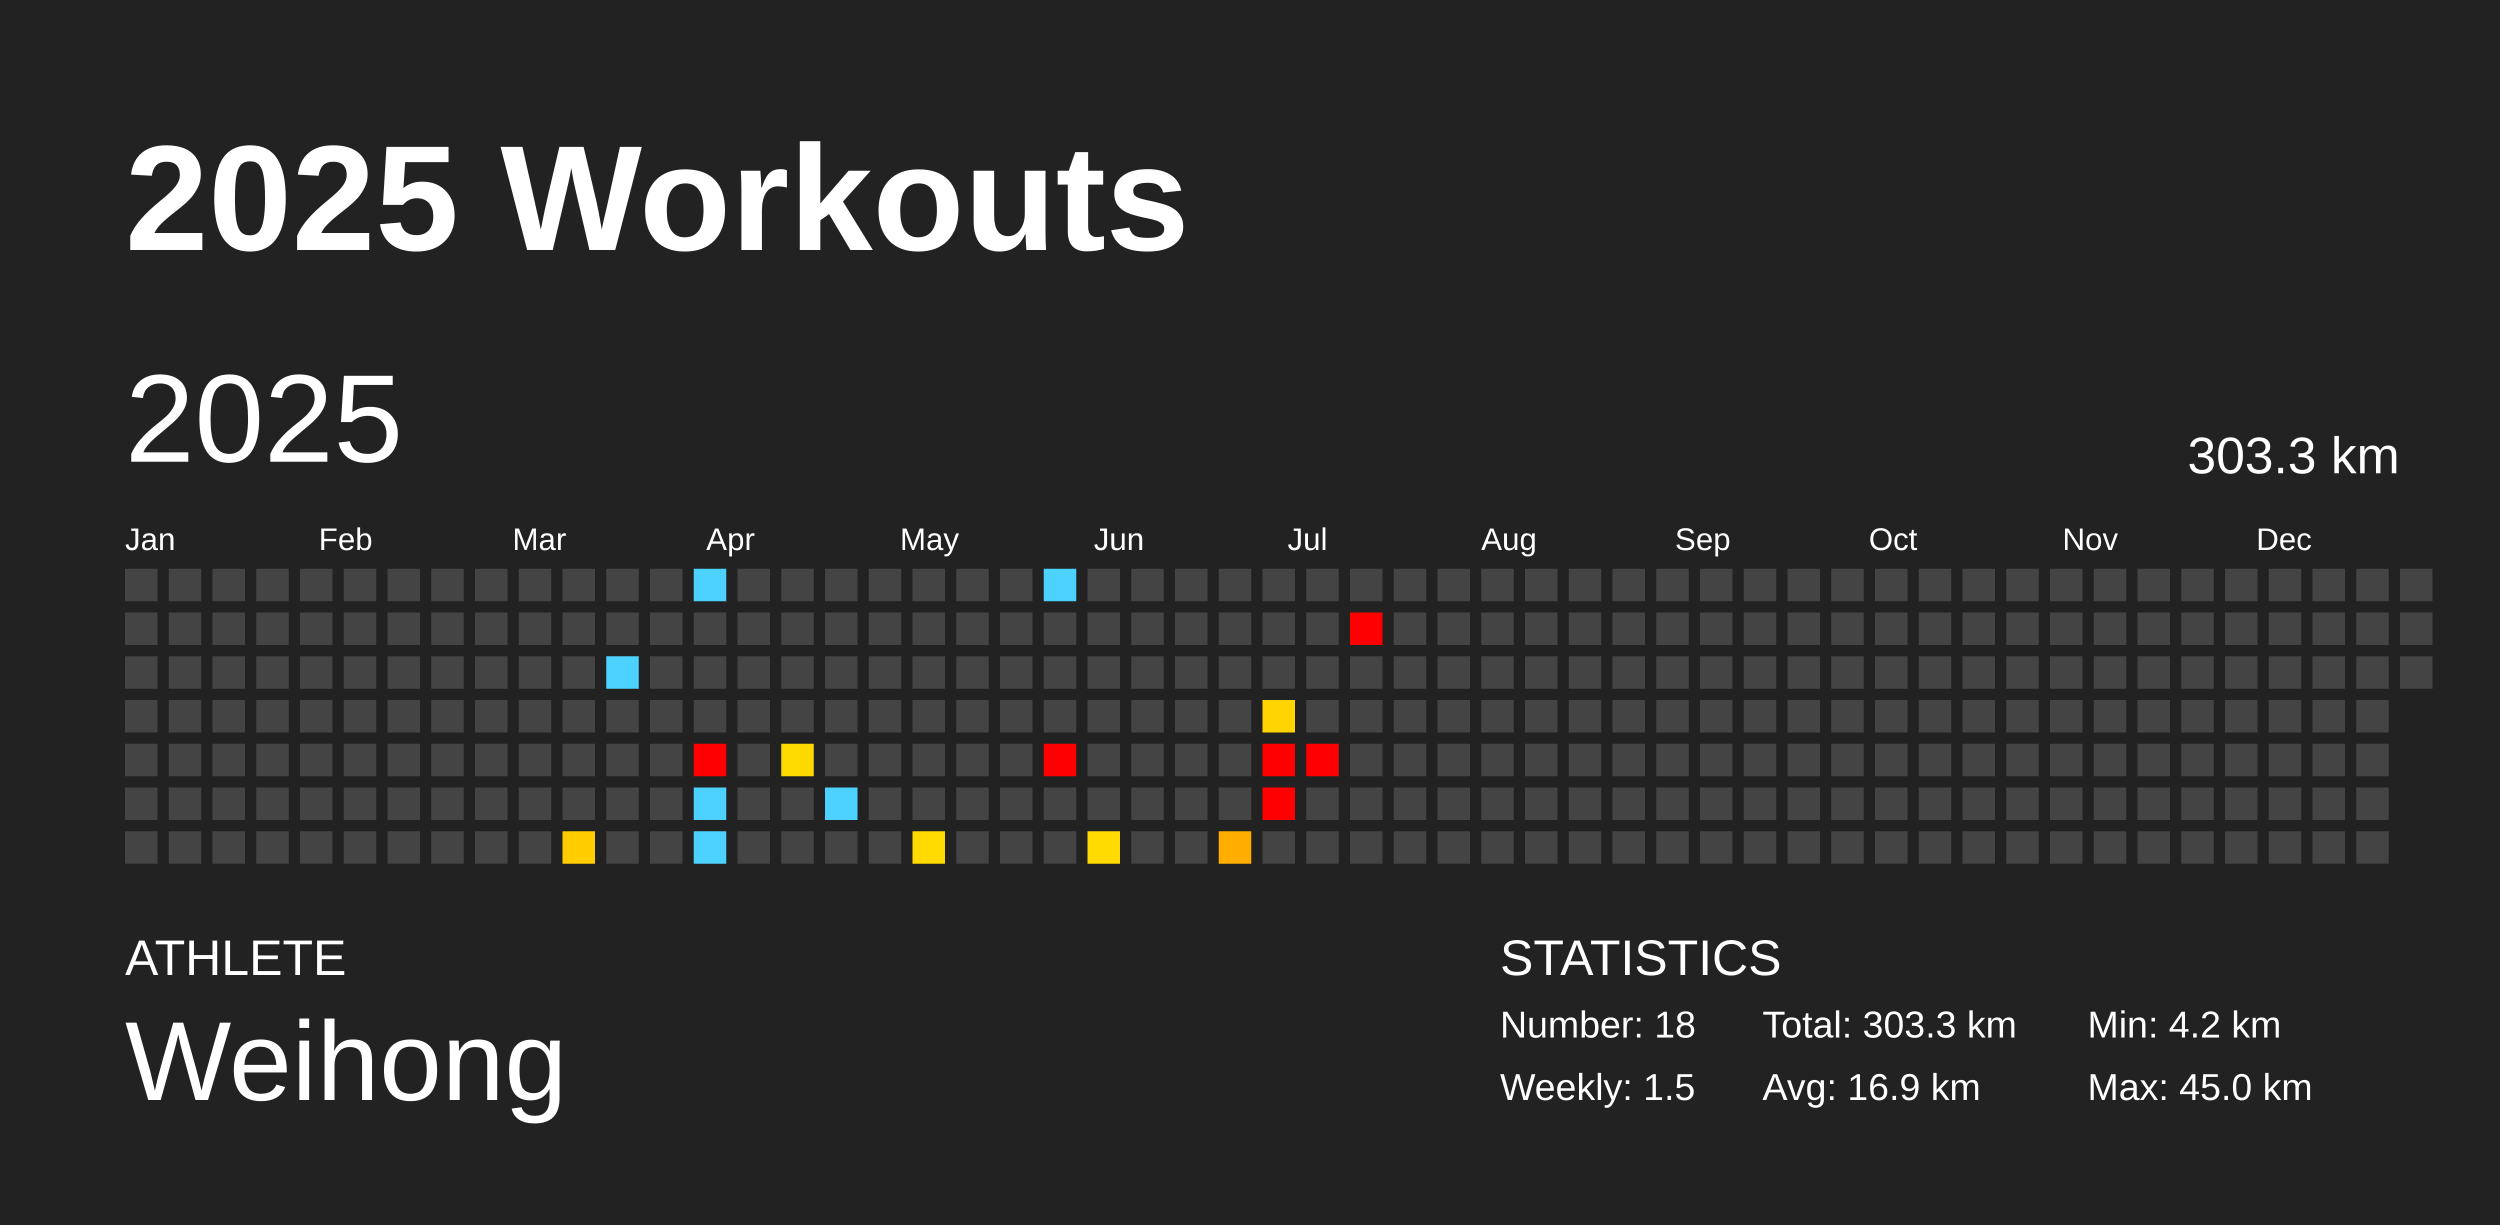
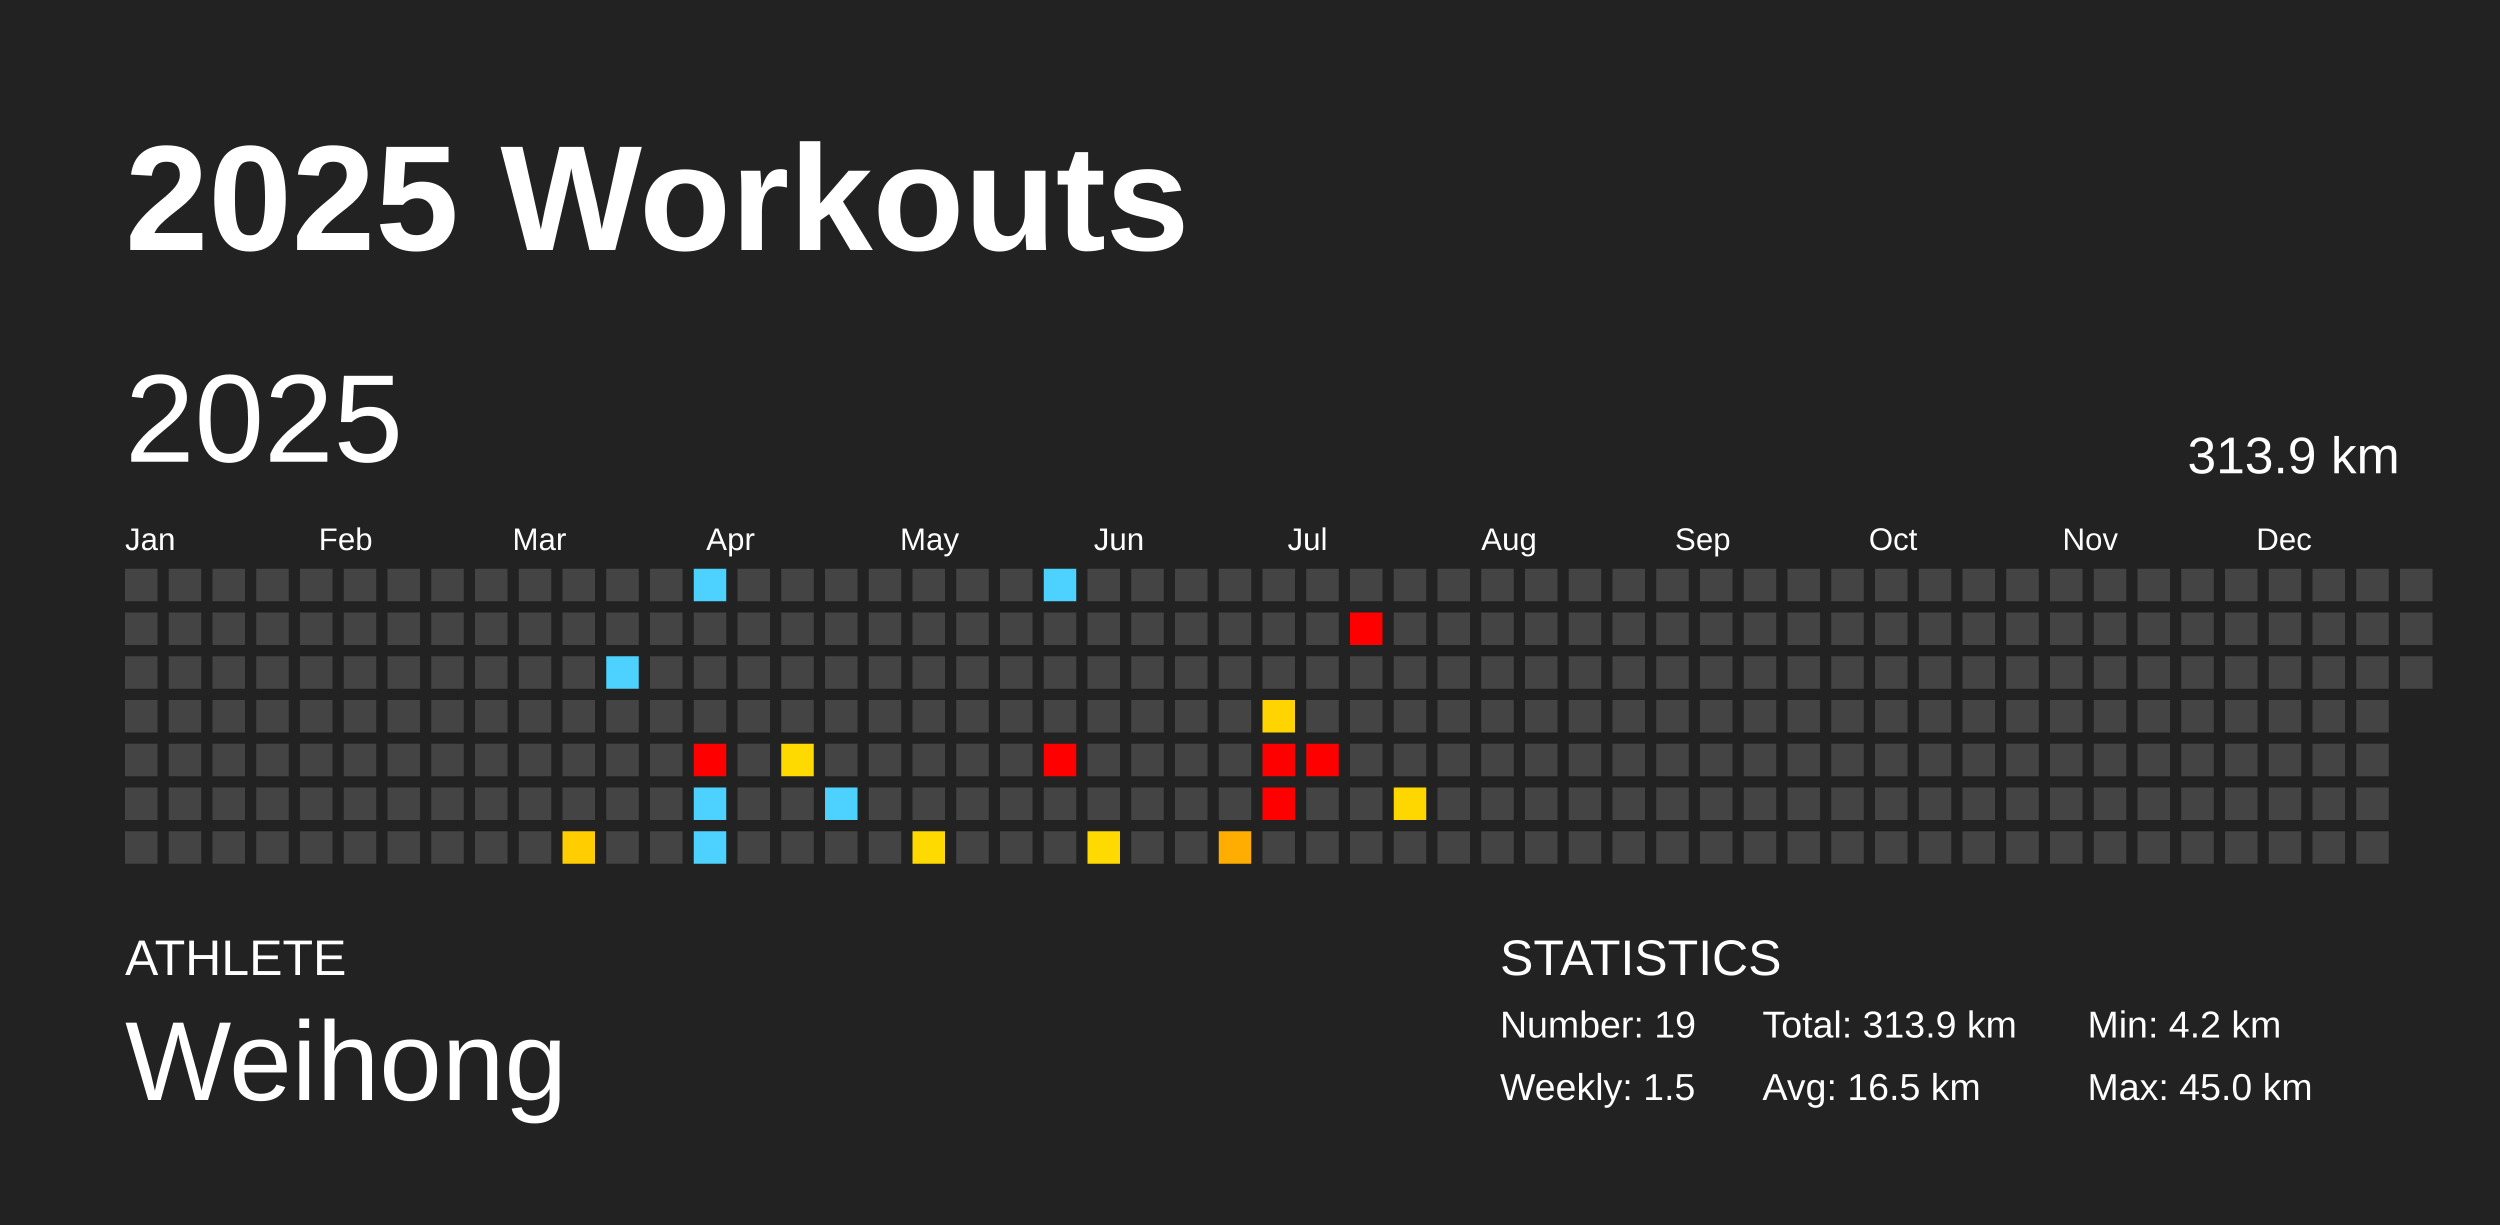
<svg xmlns="http://www.w3.org/2000/svg" baseProfile="full" height="98mm" version="1.1" viewBox="0,0,200,98" width="200mm">
  <defs />
  <rect fill="#222222" height="98" width="200" x="0" y="0" />
  <text fill="#FFFFFF" style="font-size:12px; font-family:Arial; font-weight:bold;" x="10" y="20">2025 Workouts</text>
  <text fill="#FFFFFF" style="font-size:4px; font-family:Arial" x="10" y="78">ATHLETE</text>
  <text fill="#FFFFFF" style="font-size:9px; font-family:Arial" x="10" y="88">Weihong</text>
  <text fill="#FFFFFF" style="font-size:4px; font-family:Arial" x="120" y="78">STATISTICS</text>
-   <text fill="#FFFFFF" style="font-size:3px; font-family:Arial" x="120" y="83">Number: 18</text>
+   <text fill="#FFFFFF" style="font-size:3px; font-family:Arial" x="120" y="83">Number: 19</text>
  <text fill="#FFFFFF" style="font-size:3px; font-family:Arial" x="120" y="88">Weekly: 1.5</text>
-   <text fill="#FFFFFF" style="font-size:3px; font-family:Arial" x="141" y="83">Total: 303.3 km</text>
-   <text fill="#FFFFFF" style="font-size:3px; font-family:Arial" x="141" y="88">Avg: 16.9 km</text>
+   <text fill="#FFFFFF" style="font-size:3px; font-family:Arial" x="141" y="83">Total: 313.9 km</text>
+   <text fill="#FFFFFF" style="font-size:3px; font-family:Arial" x="141" y="88">Avg: 16.5 km</text>
  <text fill="#FFFFFF" style="font-size:3px; font-family:Arial" x="167" y="83">Min: 4.2 km</text>
  <text fill="#FFFFFF" style="font-size:3px; font-family:Arial" x="167" y="88">Max: 45.0 km</text>
  <text dominant-baseline="hanging" fill="#FFFFFF" style="font-size:10.0px; font-family:Arial;" x="10" y="30">2025</text>
-   <text dominant-baseline="hanging" fill="#FFFFFF" style="font-size:4.125px; font-family:Arial;" x="175" y="35">303.3 km</text>
+   <text dominant-baseline="hanging" fill="#FFFFFF" style="font-size:4.125px; font-family:Arial;" x="175" y="35">313.9 km</text>
  <text fill="#FFFFFF" style="font-size:2.5px; font-family:Arial" x="10.0" y="44">Jan</text>
  <text fill="#FFFFFF" style="font-size:2.5px; font-family:Arial" x="25.5" y="44">Feb</text>
  <text fill="#FFFFFF" style="font-size:2.5px; font-family:Arial" x="41.0" y="44">Mar</text>
  <text fill="#FFFFFF" style="font-size:2.5px; font-family:Arial" x="56.5" y="44">Apr</text>
  <text fill="#FFFFFF" style="font-size:2.5px; font-family:Arial" x="72.0" y="44">May</text>
  <text fill="#FFFFFF" style="font-size:2.5px; font-family:Arial" x="87.5" y="44">Jun</text>
  <text fill="#FFFFFF" style="font-size:2.5px; font-family:Arial" x="103.0" y="44">Jul</text>
  <text fill="#FFFFFF" style="font-size:2.5px; font-family:Arial" x="118.5" y="44">Aug</text>
  <text fill="#FFFFFF" style="font-size:2.5px; font-family:Arial" x="134.0" y="44">Sep</text>
  <text fill="#FFFFFF" style="font-size:2.5px; font-family:Arial" x="149.5" y="44">Oct</text>
  <text fill="#FFFFFF" style="font-size:2.5px; font-family:Arial" x="165.0" y="44">Nov</text>
  <text fill="#FFFFFF" style="font-size:2.5px; font-family:Arial" x="180.5" y="44">Dec</text>
  <rect fill="#444444" height="2.6" width="2.6" x="10.0" y="45.5" />
  <rect fill="#444444" height="2.6" width="2.6" x="10.0" y="49.0" />
  <rect fill="#444444" height="2.6" width="2.6" x="10.0" y="52.5" />
  <rect fill="#444444" height="2.6" width="2.6" x="10.0" y="56.0" />
  <rect fill="#444444" height="2.6" width="2.6" x="10.0" y="59.5" />
  <rect fill="#444444" height="2.6" width="2.6" x="10.0" y="63.0" />
  <rect fill="#444444" height="2.6" width="2.6" x="10.0" y="66.5" />
  <rect fill="#444444" height="2.6" width="2.6" x="13.5" y="45.5" />
  <rect fill="#444444" height="2.6" width="2.6" x="13.5" y="49.0" />
  <rect fill="#444444" height="2.6" width="2.6" x="13.5" y="52.5" />
  <rect fill="#444444" height="2.6" width="2.6" x="13.5" y="56.0" />
  <rect fill="#444444" height="2.6" width="2.6" x="13.5" y="59.5" />
  <rect fill="#444444" height="2.6" width="2.6" x="13.5" y="63.0" />
  <rect fill="#444444" height="2.6" width="2.6" x="13.5" y="66.5" />
  <rect fill="#444444" height="2.6" width="2.6" x="17.0" y="45.5" />
  <rect fill="#444444" height="2.6" width="2.6" x="17.0" y="49.0" />
  <rect fill="#444444" height="2.6" width="2.6" x="17.0" y="52.5" />
  <rect fill="#444444" height="2.6" width="2.6" x="17.0" y="56.0" />
  <rect fill="#444444" height="2.6" width="2.6" x="17.0" y="59.5" />
  <rect fill="#444444" height="2.6" width="2.6" x="17.0" y="63.0" />
  <rect fill="#444444" height="2.6" width="2.6" x="17.0" y="66.5" />
  <rect fill="#444444" height="2.6" width="2.6" x="20.5" y="45.5" />
  <rect fill="#444444" height="2.6" width="2.6" x="20.5" y="49.0" />
  <rect fill="#444444" height="2.6" width="2.6" x="20.5" y="52.5" />
  <rect fill="#444444" height="2.6" width="2.6" x="20.5" y="56.0" />
  <rect fill="#444444" height="2.6" width="2.6" x="20.5" y="59.5" />
  <rect fill="#444444" height="2.6" width="2.6" x="20.5" y="63.0" />
  <rect fill="#444444" height="2.6" width="2.6" x="20.5" y="66.5" />
  <rect fill="#444444" height="2.6" width="2.6" x="24.0" y="45.5" />
  <rect fill="#444444" height="2.6" width="2.6" x="24.0" y="49.0" />
  <rect fill="#444444" height="2.6" width="2.6" x="24.0" y="52.5" />
  <rect fill="#444444" height="2.6" width="2.6" x="24.0" y="56.0" />
  <rect fill="#444444" height="2.6" width="2.6" x="24.0" y="59.5" />
  <rect fill="#444444" height="2.6" width="2.6" x="24.0" y="63.0" />
  <rect fill="#444444" height="2.6" width="2.6" x="24.0" y="66.5" />
  <rect fill="#444444" height="2.6" width="2.6" x="27.5" y="45.5" />
  <rect fill="#444444" height="2.6" width="2.6" x="27.5" y="49.0" />
  <rect fill="#444444" height="2.6" width="2.6" x="27.5" y="52.5" />
  <rect fill="#444444" height="2.6" width="2.6" x="27.5" y="56.0" />
  <rect fill="#444444" height="2.6" width="2.6" x="27.5" y="59.5" />
  <rect fill="#444444" height="2.6" width="2.6" x="27.5" y="63.0" />
  <rect fill="#444444" height="2.6" width="2.6" x="27.5" y="66.5" />
  <rect fill="#444444" height="2.6" width="2.6" x="31.0" y="45.5" />
  <rect fill="#444444" height="2.6" width="2.6" x="31.0" y="49.0" />
  <rect fill="#444444" height="2.6" width="2.6" x="31.0" y="52.5" />
  <rect fill="#444444" height="2.6" width="2.6" x="31.0" y="56.0" />
  <rect fill="#444444" height="2.6" width="2.6" x="31.0" y="59.5" />
  <rect fill="#444444" height="2.6" width="2.6" x="31.0" y="63.0" />
  <rect fill="#444444" height="2.6" width="2.6" x="31.0" y="66.5" />
  <rect fill="#444444" height="2.6" width="2.6" x="34.5" y="45.5" />
  <rect fill="#444444" height="2.6" width="2.6" x="34.5" y="49.0" />
  <rect fill="#444444" height="2.6" width="2.6" x="34.5" y="52.5" />
  <rect fill="#444444" height="2.6" width="2.6" x="34.5" y="56.0" />
  <rect fill="#444444" height="2.6" width="2.6" x="34.5" y="59.5" />
  <rect fill="#444444" height="2.6" width="2.6" x="34.5" y="63.0" />
  <rect fill="#444444" height="2.6" width="2.6" x="34.5" y="66.5" />
  <rect fill="#444444" height="2.6" width="2.6" x="38.0" y="45.5" />
  <rect fill="#444444" height="2.6" width="2.6" x="38.0" y="49.0" />
  <rect fill="#444444" height="2.6" width="2.6" x="38.0" y="52.5" />
  <rect fill="#444444" height="2.6" width="2.6" x="38.0" y="56.0" />
  <rect fill="#444444" height="2.6" width="2.6" x="38.0" y="59.5" />
  <rect fill="#444444" height="2.6" width="2.6" x="38.0" y="63.0" />
  <rect fill="#444444" height="2.6" width="2.6" x="38.0" y="66.5" />
  <rect fill="#444444" height="2.6" width="2.6" x="41.5" y="45.5" />
  <rect fill="#444444" height="2.6" width="2.6" x="41.5" y="49.0" />
  <rect fill="#444444" height="2.6" width="2.6" x="41.5" y="52.5" />
  <rect fill="#444444" height="2.6" width="2.6" x="41.5" y="56.0" />
  <rect fill="#444444" height="2.6" width="2.6" x="41.5" y="59.5" />
  <rect fill="#444444" height="2.6" width="2.6" x="41.5" y="63.0" />
  <rect fill="#444444" height="2.6" width="2.6" x="41.5" y="66.5" />
  <rect fill="#444444" height="2.6" width="2.6" x="45.0" y="45.5" />
  <rect fill="#444444" height="2.6" width="2.6" x="45.0" y="49.0" />
  <rect fill="#444444" height="2.6" width="2.6" x="45.0" y="52.5" />
  <rect fill="#444444" height="2.6" width="2.6" x="45.0" y="56.0" />
  <rect fill="#444444" height="2.6" width="2.6" x="45.0" y="59.5" />
  <rect fill="#444444" height="2.6" width="2.6" x="45.0" y="63.0" />
  <rect fill="#ffcd00" height="2.6" width="2.6" x="45.0" y="66.5" />
  <rect fill="#444444" height="2.6" width="2.6" x="48.5" y="45.5" />
  <rect fill="#444444" height="2.6" width="2.6" x="48.5" y="49.0" />
  <rect fill="#4dd2ff" height="2.6" width="2.6" x="48.5" y="52.5" />
  <rect fill="#444444" height="2.6" width="2.6" x="48.5" y="56.0" />
  <rect fill="#444444" height="2.6" width="2.6" x="48.5" y="59.5" />
  <rect fill="#444444" height="2.6" width="2.6" x="48.5" y="63.0" />
  <rect fill="#444444" height="2.6" width="2.6" x="48.5" y="66.5" />
  <rect fill="#444444" height="2.6" width="2.6" x="52.0" y="45.5" />
  <rect fill="#444444" height="2.6" width="2.6" x="52.0" y="49.0" />
  <rect fill="#444444" height="2.6" width="2.6" x="52.0" y="52.5" />
  <rect fill="#444444" height="2.6" width="2.6" x="52.0" y="56.0" />
  <rect fill="#444444" height="2.6" width="2.6" x="52.0" y="59.5" />
  <rect fill="#444444" height="2.6" width="2.6" x="52.0" y="63.0" />
  <rect fill="#444444" height="2.6" width="2.6" x="52.0" y="66.5" />
  <rect fill="#4dd2ff" height="2.6" width="2.6" x="55.5" y="45.5" />
  <rect fill="#444444" height="2.6" width="2.6" x="55.5" y="49.0" />
  <rect fill="#444444" height="2.6" width="2.6" x="55.5" y="52.5" />
  <rect fill="#444444" height="2.6" width="2.6" x="55.5" y="56.0" />
  <rect fill="red" height="2.6" width="2.6" x="55.5" y="59.5" />
  <rect fill="#4dd2ff" height="2.6" width="2.6" x="55.5" y="63.0" />
  <rect fill="#4dd2ff" height="2.6" width="2.6" x="55.5" y="66.5" />
  <rect fill="#444444" height="2.6" width="2.6" x="59.0" y="45.5" />
  <rect fill="#444444" height="2.6" width="2.6" x="59.0" y="49.0" />
  <rect fill="#444444" height="2.6" width="2.6" x="59.0" y="52.5" />
  <rect fill="#444444" height="2.6" width="2.6" x="59.0" y="56.0" />
  <rect fill="#444444" height="2.6" width="2.6" x="59.0" y="59.5" />
  <rect fill="#444444" height="2.6" width="2.6" x="59.0" y="63.0" />
  <rect fill="#444444" height="2.6" width="2.6" x="59.0" y="66.5" />
  <rect fill="#444444" height="2.6" width="2.6" x="62.5" y="45.5" />
  <rect fill="#444444" height="2.6" width="2.6" x="62.5" y="49.0" />
  <rect fill="#444444" height="2.6" width="2.6" x="62.5" y="52.5" />
  <rect fill="#444444" height="2.6" width="2.6" x="62.5" y="56.0" />
  <rect fill="#ffda00" height="2.6" width="2.6" x="62.5" y="59.5" />
  <rect fill="#444444" height="2.6" width="2.6" x="62.5" y="63.0" />
  <rect fill="#444444" height="2.6" width="2.6" x="62.5" y="66.5" />
  <rect fill="#444444" height="2.6" width="2.6" x="66.0" y="45.5" />
  <rect fill="#444444" height="2.6" width="2.6" x="66.0" y="49.0" />
  <rect fill="#444444" height="2.6" width="2.6" x="66.0" y="52.5" />
  <rect fill="#444444" height="2.6" width="2.6" x="66.0" y="56.0" />
  <rect fill="#444444" height="2.6" width="2.6" x="66.0" y="59.5" />
  <rect fill="#4dd2ff" height="2.6" width="2.6" x="66.0" y="63.0" />
  <rect fill="#444444" height="2.6" width="2.6" x="66.0" y="66.5" />
  <rect fill="#444444" height="2.6" width="2.6" x="69.5" y="45.5" />
  <rect fill="#444444" height="2.6" width="2.6" x="69.5" y="49.0" />
  <rect fill="#444444" height="2.6" width="2.6" x="69.5" y="52.5" />
  <rect fill="#444444" height="2.6" width="2.6" x="69.5" y="56.0" />
  <rect fill="#444444" height="2.6" width="2.6" x="69.5" y="59.5" />
  <rect fill="#444444" height="2.6" width="2.6" x="69.5" y="63.0" />
  <rect fill="#444444" height="2.6" width="2.6" x="69.5" y="66.5" />
  <rect fill="#444444" height="2.6" width="2.6" x="73.0" y="45.5" />
  <rect fill="#444444" height="2.6" width="2.6" x="73.0" y="49.0" />
  <rect fill="#444444" height="2.6" width="2.6" x="73.0" y="52.5" />
  <rect fill="#444444" height="2.6" width="2.6" x="73.0" y="56.0" />
  <rect fill="#444444" height="2.6" width="2.6" x="73.0" y="59.5" />
  <rect fill="#444444" height="2.6" width="2.6" x="73.0" y="63.0" />
  <rect fill="#ffda00" height="2.6" width="2.6" x="73.0" y="66.5" />
  <rect fill="#444444" height="2.6" width="2.6" x="76.5" y="45.5" />
  <rect fill="#444444" height="2.6" width="2.6" x="76.5" y="49.0" />
  <rect fill="#444444" height="2.6" width="2.6" x="76.5" y="52.5" />
  <rect fill="#444444" height="2.6" width="2.6" x="76.5" y="56.0" />
  <rect fill="#444444" height="2.6" width="2.6" x="76.5" y="59.5" />
  <rect fill="#444444" height="2.6" width="2.6" x="76.5" y="63.0" />
  <rect fill="#444444" height="2.6" width="2.6" x="76.5" y="66.5" />
  <rect fill="#444444" height="2.6" width="2.6" x="80.0" y="45.5" />
  <rect fill="#444444" height="2.6" width="2.6" x="80.0" y="49.0" />
  <rect fill="#444444" height="2.6" width="2.6" x="80.0" y="52.5" />
  <rect fill="#444444" height="2.6" width="2.6" x="80.0" y="56.0" />
  <rect fill="#444444" height="2.6" width="2.6" x="80.0" y="59.5" />
  <rect fill="#444444" height="2.6" width="2.6" x="80.0" y="63.0" />
  <rect fill="#444444" height="2.6" width="2.6" x="80.0" y="66.5" />
  <rect fill="#4dd2ff" height="2.6" width="2.6" x="83.5" y="45.5" />
  <rect fill="#444444" height="2.6" width="2.6" x="83.5" y="49.0" />
  <rect fill="#444444" height="2.6" width="2.6" x="83.5" y="52.5" />
  <rect fill="#444444" height="2.6" width="2.6" x="83.5" y="56.0" />
  <rect fill="red" height="2.6" width="2.6" x="83.5" y="59.5" />
  <rect fill="#444444" height="2.6" width="2.6" x="83.5" y="63.0" />
  <rect fill="#444444" height="2.6" width="2.6" x="83.5" y="66.5" />
  <rect fill="#444444" height="2.6" width="2.6" x="87.0" y="45.5" />
  <rect fill="#444444" height="2.6" width="2.6" x="87.0" y="49.0" />
  <rect fill="#444444" height="2.6" width="2.6" x="87.0" y="52.5" />
  <rect fill="#444444" height="2.6" width="2.6" x="87.0" y="56.0" />
  <rect fill="#444444" height="2.6" width="2.6" x="87.0" y="59.5" />
  <rect fill="#444444" height="2.6" width="2.6" x="87.0" y="63.0" />
  <rect fill="#ffda00" height="2.6" width="2.6" x="87.0" y="66.5" />
  <rect fill="#444444" height="2.6" width="2.6" x="90.5" y="45.5" />
  <rect fill="#444444" height="2.6" width="2.6" x="90.5" y="49.0" />
  <rect fill="#444444" height="2.6" width="2.6" x="90.5" y="52.5" />
  <rect fill="#444444" height="2.6" width="2.6" x="90.5" y="56.0" />
  <rect fill="#444444" height="2.6" width="2.6" x="90.5" y="59.5" />
  <rect fill="#444444" height="2.6" width="2.6" x="90.5" y="63.0" />
  <rect fill="#444444" height="2.6" width="2.6" x="90.5" y="66.5" />
  <rect fill="#444444" height="2.6" width="2.6" x="94.0" y="45.5" />
  <rect fill="#444444" height="2.6" width="2.6" x="94.0" y="49.0" />
  <rect fill="#444444" height="2.6" width="2.6" x="94.0" y="52.5" />
  <rect fill="#444444" height="2.6" width="2.6" x="94.0" y="56.0" />
  <rect fill="#444444" height="2.6" width="2.6" x="94.0" y="59.5" />
  <rect fill="#444444" height="2.6" width="2.6" x="94.0" y="63.0" />
  <rect fill="#444444" height="2.6" width="2.6" x="94.0" y="66.5" />
  <rect fill="#444444" height="2.6" width="2.6" x="97.5" y="45.5" />
  <rect fill="#444444" height="2.6" width="2.6" x="97.5" y="49.0" />
  <rect fill="#444444" height="2.6" width="2.6" x="97.5" y="52.5" />
  <rect fill="#444444" height="2.6" width="2.6" x="97.5" y="56.0" />
  <rect fill="#444444" height="2.6" width="2.6" x="97.5" y="59.5" />
  <rect fill="#444444" height="2.6" width="2.6" x="97.5" y="63.0" />
  <rect fill="#ffae00" height="2.6" width="2.6" x="97.5" y="66.5" />
  <rect fill="#444444" height="2.6" width="2.6" x="101.0" y="45.5" />
  <rect fill="#444444" height="2.6" width="2.6" x="101.0" y="49.0" />
  <rect fill="#444444" height="2.6" width="2.6" x="101.0" y="52.5" />
  <rect fill="#ffd400" height="2.6" width="2.6" x="101.0" y="56.0" />
  <rect fill="red" height="2.6" width="2.6" x="101.0" y="59.5" />
  <rect fill="red" height="2.6" width="2.6" x="101.0" y="63.0" />
  <rect fill="#444444" height="2.6" width="2.6" x="101.0" y="66.5" />
  <rect fill="#444444" height="2.6" width="2.6" x="104.5" y="45.5" />
  <rect fill="#444444" height="2.6" width="2.6" x="104.5" y="49.0" />
  <rect fill="#444444" height="2.6" width="2.6" x="104.5" y="52.5" />
  <rect fill="#444444" height="2.6" width="2.6" x="104.5" y="56.0" />
  <rect fill="red" height="2.6" width="2.6" x="104.5" y="59.5" />
  <rect fill="#444444" height="2.6" width="2.6" x="104.5" y="63.0" />
  <rect fill="#444444" height="2.6" width="2.6" x="104.5" y="66.5" />
  <rect fill="#444444" height="2.6" width="2.6" x="108.0" y="45.5" />
  <rect fill="red" height="2.6" width="2.6" x="108.0" y="49.0" />
  <rect fill="#444444" height="2.6" width="2.6" x="108.0" y="52.5" />
  <rect fill="#444444" height="2.6" width="2.6" x="108.0" y="56.0" />
  <rect fill="#444444" height="2.6" width="2.6" x="108.0" y="59.5" />
  <rect fill="#444444" height="2.6" width="2.6" x="108.0" y="63.0" />
  <rect fill="#444444" height="2.6" width="2.6" x="108.0" y="66.5" />
  <rect fill="#444444" height="2.6" width="2.6" x="111.5" y="45.5" />
  <rect fill="#444444" height="2.6" width="2.6" x="111.5" y="49.0" />
  <rect fill="#444444" height="2.6" width="2.6" x="111.5" y="52.5" />
  <rect fill="#444444" height="2.6" width="2.6" x="111.5" y="56.0" />
  <rect fill="#444444" height="2.6" width="2.6" x="111.5" y="59.5" />
-   <rect fill="#444444" height="2.6" width="2.6" x="111.5" y="63.0" />
+   <rect fill="#ffd700" height="2.6" width="2.6" x="111.5" y="63.0" />
  <rect fill="#444444" height="2.6" width="2.6" x="111.5" y="66.5" />
  <rect fill="#444444" height="2.6" width="2.6" x="115.0" y="45.5" />
  <rect fill="#444444" height="2.6" width="2.6" x="115.0" y="49.0" />
  <rect fill="#444444" height="2.6" width="2.6" x="115.0" y="52.5" />
  <rect fill="#444444" height="2.6" width="2.6" x="115.0" y="56.0" />
  <rect fill="#444444" height="2.6" width="2.6" x="115.0" y="59.5" />
  <rect fill="#444444" height="2.6" width="2.6" x="115.0" y="63.0" />
  <rect fill="#444444" height="2.6" width="2.6" x="115.0" y="66.5" />
  <rect fill="#444444" height="2.6" width="2.6" x="118.5" y="45.5" />
  <rect fill="#444444" height="2.6" width="2.6" x="118.5" y="49.0" />
  <rect fill="#444444" height="2.6" width="2.6" x="118.5" y="52.5" />
  <rect fill="#444444" height="2.6" width="2.6" x="118.5" y="56.0" />
  <rect fill="#444444" height="2.6" width="2.6" x="118.5" y="59.5" />
  <rect fill="#444444" height="2.6" width="2.6" x="118.5" y="63.0" />
  <rect fill="#444444" height="2.6" width="2.6" x="118.5" y="66.5" />
  <rect fill="#444444" height="2.6" width="2.6" x="122.0" y="45.5" />
  <rect fill="#444444" height="2.6" width="2.6" x="122.0" y="49.0" />
  <rect fill="#444444" height="2.6" width="2.6" x="122.0" y="52.5" />
  <rect fill="#444444" height="2.6" width="2.6" x="122.0" y="56.0" />
  <rect fill="#444444" height="2.6" width="2.6" x="122.0" y="59.5" />
  <rect fill="#444444" height="2.6" width="2.6" x="122.0" y="63.0" />
  <rect fill="#444444" height="2.6" width="2.6" x="122.0" y="66.5" />
  <rect fill="#444444" height="2.6" width="2.6" x="125.5" y="45.5" />
  <rect fill="#444444" height="2.6" width="2.6" x="125.5" y="49.0" />
  <rect fill="#444444" height="2.6" width="2.6" x="125.5" y="52.5" />
  <rect fill="#444444" height="2.6" width="2.6" x="125.5" y="56.0" />
  <rect fill="#444444" height="2.6" width="2.6" x="125.5" y="59.5" />
  <rect fill="#444444" height="2.6" width="2.6" x="125.5" y="63.0" />
  <rect fill="#444444" height="2.6" width="2.6" x="125.5" y="66.5" />
  <rect fill="#444444" height="2.6" width="2.6" x="129.0" y="45.5" />
  <rect fill="#444444" height="2.6" width="2.6" x="129.0" y="49.0" />
  <rect fill="#444444" height="2.6" width="2.6" x="129.0" y="52.5" />
  <rect fill="#444444" height="2.6" width="2.6" x="129.0" y="56.0" />
  <rect fill="#444444" height="2.6" width="2.6" x="129.0" y="59.5" />
  <rect fill="#444444" height="2.6" width="2.6" x="129.0" y="63.0" />
  <rect fill="#444444" height="2.6" width="2.6" x="129.0" y="66.5" />
  <rect fill="#444444" height="2.6" width="2.6" x="132.5" y="45.5" />
  <rect fill="#444444" height="2.6" width="2.6" x="132.5" y="49.0" />
  <rect fill="#444444" height="2.6" width="2.6" x="132.5" y="52.5" />
  <rect fill="#444444" height="2.6" width="2.6" x="132.5" y="56.0" />
  <rect fill="#444444" height="2.6" width="2.6" x="132.5" y="59.5" />
  <rect fill="#444444" height="2.6" width="2.6" x="132.5" y="63.0" />
  <rect fill="#444444" height="2.6" width="2.6" x="132.5" y="66.5" />
  <rect fill="#444444" height="2.6" width="2.6" x="136.0" y="45.5" />
  <rect fill="#444444" height="2.6" width="2.6" x="136.0" y="49.0" />
  <rect fill="#444444" height="2.6" width="2.6" x="136.0" y="52.5" />
  <rect fill="#444444" height="2.6" width="2.6" x="136.0" y="56.0" />
  <rect fill="#444444" height="2.6" width="2.6" x="136.0" y="59.5" />
  <rect fill="#444444" height="2.6" width="2.6" x="136.0" y="63.0" />
  <rect fill="#444444" height="2.6" width="2.6" x="136.0" y="66.5" />
  <rect fill="#444444" height="2.6" width="2.6" x="139.5" y="45.5" />
  <rect fill="#444444" height="2.6" width="2.6" x="139.5" y="49.0" />
  <rect fill="#444444" height="2.6" width="2.6" x="139.5" y="52.5" />
  <rect fill="#444444" height="2.6" width="2.6" x="139.5" y="56.0" />
  <rect fill="#444444" height="2.6" width="2.6" x="139.5" y="59.5" />
  <rect fill="#444444" height="2.6" width="2.6" x="139.5" y="63.0" />
  <rect fill="#444444" height="2.6" width="2.6" x="139.5" y="66.5" />
  <rect fill="#444444" height="2.6" width="2.6" x="143.0" y="45.5" />
  <rect fill="#444444" height="2.6" width="2.6" x="143.0" y="49.0" />
  <rect fill="#444444" height="2.6" width="2.6" x="143.0" y="52.5" />
  <rect fill="#444444" height="2.6" width="2.6" x="143.0" y="56.0" />
  <rect fill="#444444" height="2.6" width="2.6" x="143.0" y="59.5" />
  <rect fill="#444444" height="2.6" width="2.6" x="143.0" y="63.0" />
  <rect fill="#444444" height="2.6" width="2.6" x="143.0" y="66.5" />
  <rect fill="#444444" height="2.6" width="2.6" x="146.5" y="45.5" />
  <rect fill="#444444" height="2.6" width="2.6" x="146.5" y="49.0" />
  <rect fill="#444444" height="2.6" width="2.6" x="146.5" y="52.5" />
  <rect fill="#444444" height="2.6" width="2.6" x="146.5" y="56.0" />
  <rect fill="#444444" height="2.6" width="2.6" x="146.5" y="59.5" />
  <rect fill="#444444" height="2.6" width="2.6" x="146.5" y="63.0" />
  <rect fill="#444444" height="2.6" width="2.6" x="146.5" y="66.5" />
  <rect fill="#444444" height="2.6" width="2.6" x="150.0" y="45.5" />
  <rect fill="#444444" height="2.6" width="2.6" x="150.0" y="49.0" />
  <rect fill="#444444" height="2.6" width="2.6" x="150.0" y="52.5" />
  <rect fill="#444444" height="2.6" width="2.6" x="150.0" y="56.0" />
  <rect fill="#444444" height="2.6" width="2.6" x="150.0" y="59.5" />
  <rect fill="#444444" height="2.6" width="2.6" x="150.0" y="63.0" />
  <rect fill="#444444" height="2.6" width="2.6" x="150.0" y="66.5" />
  <rect fill="#444444" height="2.6" width="2.6" x="153.5" y="45.5" />
  <rect fill="#444444" height="2.6" width="2.6" x="153.5" y="49.0" />
  <rect fill="#444444" height="2.6" width="2.6" x="153.5" y="52.5" />
  <rect fill="#444444" height="2.6" width="2.6" x="153.5" y="56.0" />
  <rect fill="#444444" height="2.6" width="2.6" x="153.5" y="59.5" />
  <rect fill="#444444" height="2.6" width="2.6" x="153.5" y="63.0" />
  <rect fill="#444444" height="2.6" width="2.6" x="153.5" y="66.5" />
  <rect fill="#444444" height="2.6" width="2.6" x="157.0" y="45.5" />
  <rect fill="#444444" height="2.6" width="2.6" x="157.0" y="49.0" />
  <rect fill="#444444" height="2.6" width="2.6" x="157.0" y="52.5" />
  <rect fill="#444444" height="2.6" width="2.6" x="157.0" y="56.0" />
  <rect fill="#444444" height="2.6" width="2.6" x="157.0" y="59.5" />
  <rect fill="#444444" height="2.6" width="2.6" x="157.0" y="63.0" />
  <rect fill="#444444" height="2.6" width="2.6" x="157.0" y="66.5" />
  <rect fill="#444444" height="2.6" width="2.6" x="160.5" y="45.5" />
  <rect fill="#444444" height="2.6" width="2.6" x="160.5" y="49.0" />
  <rect fill="#444444" height="2.6" width="2.6" x="160.5" y="52.5" />
  <rect fill="#444444" height="2.6" width="2.6" x="160.5" y="56.0" />
  <rect fill="#444444" height="2.6" width="2.6" x="160.5" y="59.5" />
  <rect fill="#444444" height="2.6" width="2.6" x="160.5" y="63.0" />
  <rect fill="#444444" height="2.6" width="2.6" x="160.5" y="66.5" />
  <rect fill="#444444" height="2.6" width="2.6" x="164.0" y="45.5" />
  <rect fill="#444444" height="2.6" width="2.6" x="164.0" y="49.0" />
  <rect fill="#444444" height="2.6" width="2.6" x="164.0" y="52.5" />
  <rect fill="#444444" height="2.6" width="2.6" x="164.0" y="56.0" />
  <rect fill="#444444" height="2.6" width="2.6" x="164.0" y="59.5" />
  <rect fill="#444444" height="2.6" width="2.6" x="164.0" y="63.0" />
  <rect fill="#444444" height="2.6" width="2.6" x="164.0" y="66.5" />
  <rect fill="#444444" height="2.6" width="2.6" x="167.5" y="45.5" />
  <rect fill="#444444" height="2.6" width="2.6" x="167.5" y="49.0" />
  <rect fill="#444444" height="2.6" width="2.6" x="167.5" y="52.5" />
  <rect fill="#444444" height="2.6" width="2.6" x="167.5" y="56.0" />
  <rect fill="#444444" height="2.6" width="2.6" x="167.5" y="59.5" />
  <rect fill="#444444" height="2.6" width="2.6" x="167.5" y="63.0" />
  <rect fill="#444444" height="2.6" width="2.6" x="167.5" y="66.5" />
  <rect fill="#444444" height="2.6" width="2.6" x="171.0" y="45.5" />
  <rect fill="#444444" height="2.6" width="2.6" x="171.0" y="49.0" />
  <rect fill="#444444" height="2.6" width="2.6" x="171.0" y="52.5" />
  <rect fill="#444444" height="2.6" width="2.6" x="171.0" y="56.0" />
  <rect fill="#444444" height="2.6" width="2.6" x="171.0" y="59.5" />
  <rect fill="#444444" height="2.6" width="2.6" x="171.0" y="63.0" />
  <rect fill="#444444" height="2.6" width="2.6" x="171.0" y="66.5" />
  <rect fill="#444444" height="2.6" width="2.6" x="174.5" y="45.5" />
  <rect fill="#444444" height="2.6" width="2.6" x="174.5" y="49.0" />
  <rect fill="#444444" height="2.6" width="2.6" x="174.5" y="52.5" />
  <rect fill="#444444" height="2.6" width="2.6" x="174.5" y="56.0" />
  <rect fill="#444444" height="2.6" width="2.6" x="174.5" y="59.5" />
  <rect fill="#444444" height="2.6" width="2.6" x="174.5" y="63.0" />
  <rect fill="#444444" height="2.6" width="2.6" x="174.5" y="66.5" />
  <rect fill="#444444" height="2.6" width="2.6" x="178.0" y="45.5" />
  <rect fill="#444444" height="2.6" width="2.6" x="178.0" y="49.0" />
  <rect fill="#444444" height="2.6" width="2.6" x="178.0" y="52.5" />
  <rect fill="#444444" height="2.6" width="2.6" x="178.0" y="56.0" />
  <rect fill="#444444" height="2.6" width="2.6" x="178.0" y="59.5" />
  <rect fill="#444444" height="2.6" width="2.6" x="178.0" y="63.0" />
  <rect fill="#444444" height="2.6" width="2.6" x="178.0" y="66.5" />
  <rect fill="#444444" height="2.6" width="2.6" x="181.5" y="45.5" />
  <rect fill="#444444" height="2.6" width="2.6" x="181.5" y="49.0" />
  <rect fill="#444444" height="2.6" width="2.6" x="181.5" y="52.5" />
  <rect fill="#444444" height="2.6" width="2.6" x="181.5" y="56.0" />
  <rect fill="#444444" height="2.6" width="2.6" x="181.5" y="59.5" />
  <rect fill="#444444" height="2.6" width="2.6" x="181.5" y="63.0" />
  <rect fill="#444444" height="2.6" width="2.6" x="181.5" y="66.5" />
  <rect fill="#444444" height="2.6" width="2.6" x="185.0" y="45.5" />
  <rect fill="#444444" height="2.6" width="2.6" x="185.0" y="49.0" />
  <rect fill="#444444" height="2.6" width="2.6" x="185.0" y="52.5" />
  <rect fill="#444444" height="2.6" width="2.6" x="185.0" y="56.0" />
  <rect fill="#444444" height="2.6" width="2.6" x="185.0" y="59.5" />
  <rect fill="#444444" height="2.6" width="2.6" x="185.0" y="63.0" />
  <rect fill="#444444" height="2.6" width="2.6" x="185.0" y="66.5" />
  <rect fill="#444444" height="2.6" width="2.6" x="188.5" y="45.5" />
  <rect fill="#444444" height="2.6" width="2.6" x="188.5" y="49.0" />
  <rect fill="#444444" height="2.6" width="2.6" x="188.5" y="52.5" />
  <rect fill="#444444" height="2.6" width="2.6" x="188.5" y="56.0" />
  <rect fill="#444444" height="2.6" width="2.6" x="188.5" y="59.5" />
  <rect fill="#444444" height="2.6" width="2.6" x="188.5" y="63.0" />
  <rect fill="#444444" height="2.6" width="2.6" x="188.5" y="66.5" />
  <rect fill="#444444" height="2.6" width="2.6" x="192.0" y="45.5" />
  <rect fill="#444444" height="2.6" width="2.6" x="192.0" y="49.0" />
  <rect fill="#444444" height="2.6" width="2.6" x="192.0" y="52.5" />
</svg>
